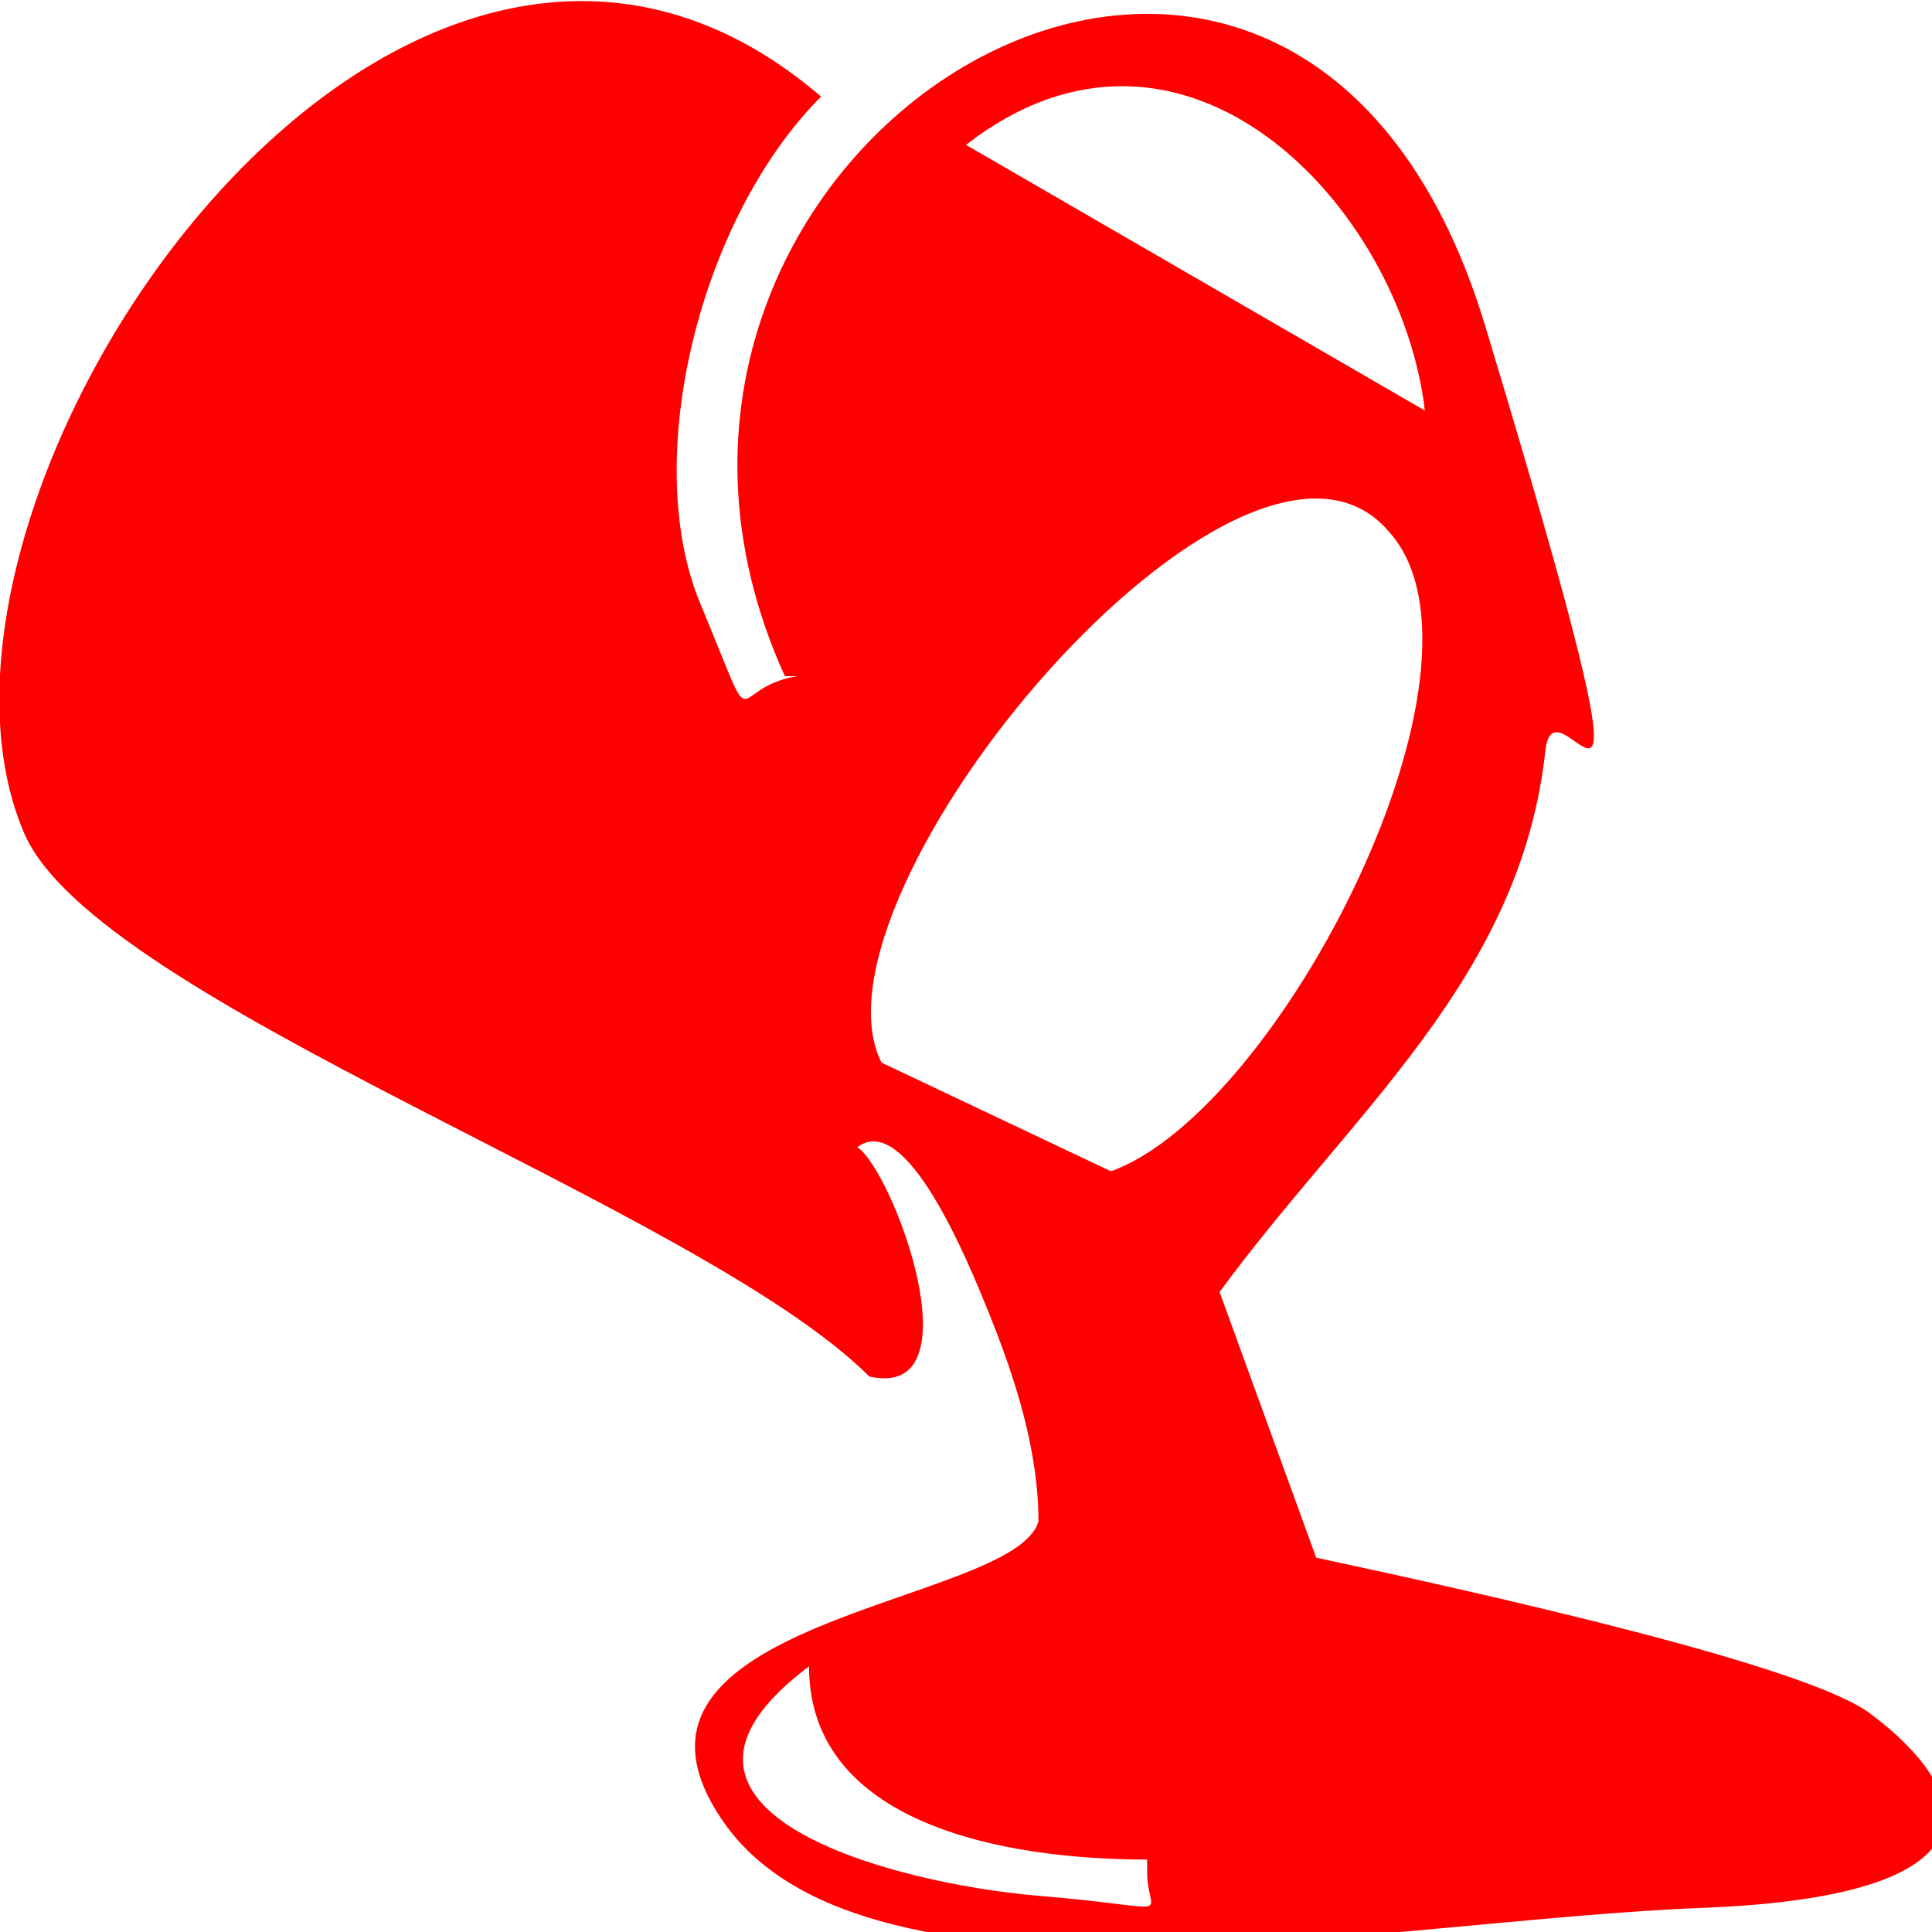
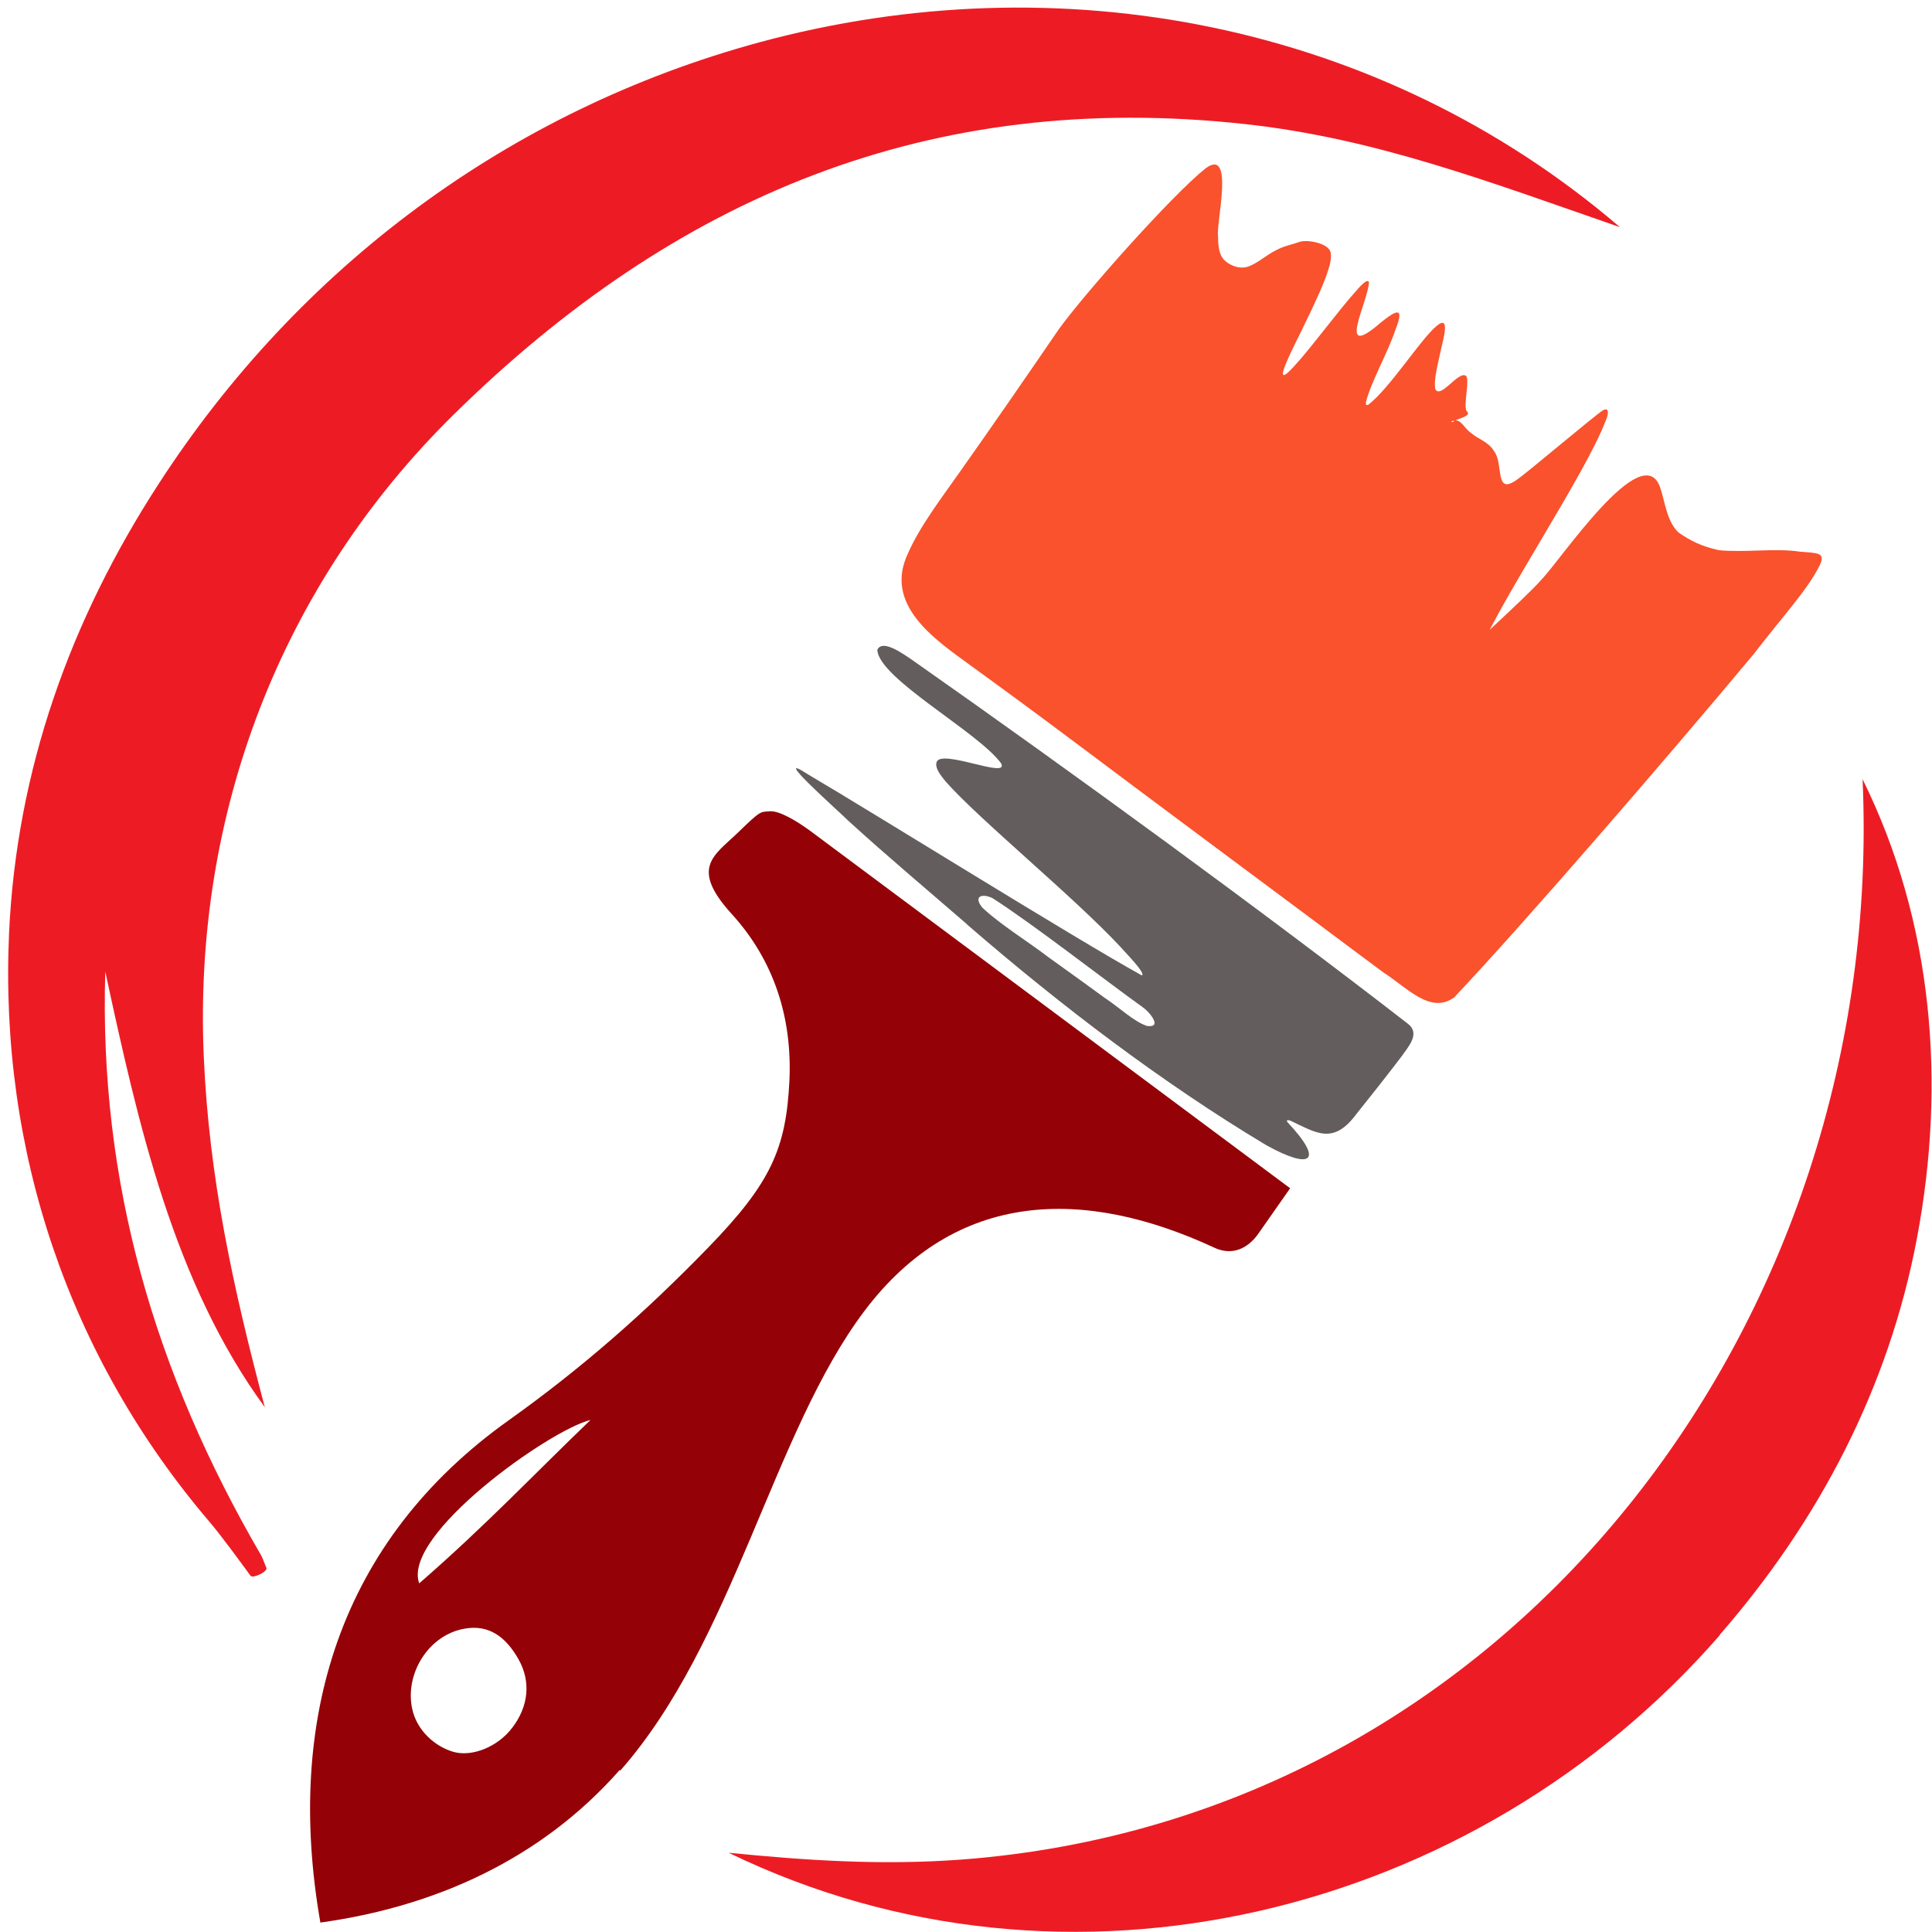
- <svg xmlns="http://www.w3.org/2000/svg" version="1.1" viewBox="0 0 16 16" fill="red" width="1em" height="1em">
-   <path d="M6.5,5.6C4.5,1.2,10.7-2.6,12.3,2.7s.6,2.8.5,3.5c-.2,1.9-1.6,3-2.7,4.5l.8,2.2c1.4.3,4.1.9,4.6,1.3.8.6,1.2,1.5-1.4,1.6s-6.9,1-8.1-.7,2.4-1.8,2.6-2.5c0-.6-.2-1.2-.4-1.7s-.7-1.7-1.1-1.4c.3.2,1,2.1.1,1.9C5.8,10,.8,8.3.2,6.9-1,4.1,3.3-2.2,6.8.8c-1,1-1.5,3-1,4.2s.2.7.8.6ZM11.8,3.4c-.2-1.7-2-3.6-3.8-2.2l3.8,2.2ZM11.5,4.4c-1.2-1.4-4.9,3-4.2,4.4l1.9.9c1.4-.5,3.3-4.2,2.3-5.3ZM9.5,15.4c-1.2,0-2.8-.3-2.8-1.6-1.6,1.2.7,1.8,1.9,1.9s.9.2.9-.2Z" />
+ <svg xmlns="http://www.w3.org/2000/svg" viewBox="0 0 512 512" class="fill-red">
+   <path d="M164.2,469.1c-20.9,23.7-49,36.2-79.3,40.4-9.4-53.8,5.1-101.2,49.9-133.1,19.5-13.9,36.3-28.7,52.9-45.8s20.6-26.2,21.5-44.1c.8-16.8-4.1-32-15.3-44.3s-4.6-15.5,1.6-21.5,5.9-5.5,8.5-5.7,7.3,2.7,10.6,5.1l127.3,94.8-8.4,12c-2.8,4-7,6-11.8,3.7-34.3-15.9-68.3-15.4-92.6,16.8s-34.6,87.6-64.7,121.8ZM111.1,419.6c17.5-15.2,30.8-29.3,45.4-43.3-10.8,2.6-50.1,30.5-45.4,43.3ZM135.8,457.8c4.2-5.5,5-12.1,1.6-18.1s-7.9-9.2-14.2-8.1c-9.6,1.6-15.9,11.9-14,21.1,1.2,6,6.3,10.3,11.1,11.6s11.6-1.3,15.5-6.5Z" fill="#940207" />
+   <path d="M256.1,244.8c-10.6-9.2-21-17.9-31.3-27.3-2.3-2.3-21.2-19.1-10.7-12.3,18,10.6,70.6,43.4,88.5,53.3,1.2-.5-4.7-6.4-5.7-7.6-12.5-13.4-37.4-33.7-46.3-43.8-1.2-1.5-2.9-3.5-2.4-5.1,1.1-3.7,19.4,4.6,17.1.3-6-8.3-32.5-22.5-32.8-30.1,1.4-3,7.1,1.3,9.1,2.6,42.9,30.1,93.3,66.9,131.5,96.5,3.4,2.6.1,6.1-1.7,8.7-3.1,4.1-8.3,10.7-12,15.3-6.1,8.2-10.6,4.9-17.4,1.7-.5-.2-1.3-.3-.8.4,9.8,10.4,6.3,12.7-5.6,6.1-27.4-16.4-54.5-37-79.2-58.4l-.2-.2ZM304.1,271.9c4,.5.6-3.7-1.3-5-9.8-7-29-22-39.8-28.9-3-1.4-5.1-.3-2.6,2.6,4.8,4.5,11.6,8.6,17.9,13.4,5,3.6,10.2,7.3,14.4,10.4,4.1,2.7,7.7,6.3,11.3,7.5h.1Z" fill="#635d5d" />
+   <path d="M385.4,111.3c2,0,2.8,2.4,4.4,3.4,1.9,1.7,4.6,2.3,6.1,4.8,2.8,3.5-.2,12.6,6.8,7.1,1.9-1.3,20.2-16.7,22-17.8.5-.3.9-.4,1.2-.2.5.8,0,2-.5,3.2-5.3,13.8-27.1,46.3-33.2,60.5.2.5-13.4,10.9-9.4,6.1,2.7-3.2,22-20.4,25.6-24.7,4.8-4.7,27-38.2,31.6-24.4,1.3,3.9,1.7,8.8,4.8,11.8,3.3,2.3,6.2,3.7,10.7,4.7,6.9.7,14.9-.6,21.5.4,4.5.4,7,.1,5.2,3.7-3.2,6.4-9.4,13-17.5,23.5-22.7,27.2-59.8,70.2-79.3,90.9-6.3,4.6-12.4-2.5-18.8-6.6-5-3.7-11.4-8.5-18.5-13.8-20.5-15.3-42.1-31.3-62.6-46.7-11.9-8.9-18.3-13.6-28.5-21-9.5-6.9-22.8-16-16.4-29.5,3.2-7.3,8.9-14.7,13.6-21.4,9.4-13.3,17.6-25.2,26.5-38.2,6.9-9.5,29.8-35.3,38.8-42.5,7.8-5.7,2.7,14.6,3.3,18.1,0,4.5,1,5.9,2.6,7,1.7,1.1,3.8,1.7,6,.7,2.3-1,4.5-3,6.8-4.1,2-1.1,3.9-1.4,5.9-2.1,2-.9,7.9.2,8.5,2.6.3.9,0,3-.5,4.4-1,3.5-3.7,9.3-6.4,14.8-1.5,3.4-10.3,19.5-2.6,10.9,4.1-4.4,12-15.1,16.2-19.7.6-.7,3.1-3.7,3.5-2.4-.3,5.4-8.9,21.1,3.1,10.7,4.2-3.4,6.4-4.4,3.9,1.9-1.9,5.8-6.5,13.9-7.8,19.1-.1.7,0,1.1.7.7,6-4.8,13.6-17.1,18-20.8,3.9-3.3,1.6,4.1,1.2,6.1-.6,3-2.1,8.3-1.5,10.7,1.5,2.5,6.1-5,8.1-3.6,1.1,1-.8,8,.2,9.4,2.1,1.6-6.5,2.9-3.5,2.8h0Z" fill="#f9522c" />
+   <path d="M70.3,373.1c-24.4-33.3-33.7-75.4-42.4-115.6-1.7,55.8,13.1,106.2,41.2,154.5.5.8,1.2,2.9,1.5,3.5.4,1-3.6,2.9-4.2,2.1-2.5-3.4-7.5-10.3-10.8-14.2C18.3,359.7-.2,305.1,2.4,247.3c2-43.3,16.2-82.9,39.6-119C79.2,70.8,135,29.2,201.3,11.2c79.4-21.5,164.6-5.3,228,49-34.4-11.9-64.6-23.5-99.2-27.3-83.6-9.2-151.3,19.3-209.9,77-45.7,45-69,105.6-66.2,170.1,1.4,32.1,7.7,61,16.2,93Z" fill="#ed1c24" />
+   <path d="M455.8,433.3c-64.8,74.4-172.9,101.3-262.7,57.7,20.2,2,40.3,3.4,61.8,1.8,145.9-11.1,245.1-142.9,238.7-286.3,18.7,37.8,22.2,80.5,14.4,121.7-7.5,39.7-26,74.9-52.3,105.1Z" fill="#ed1c24" />
</svg>
